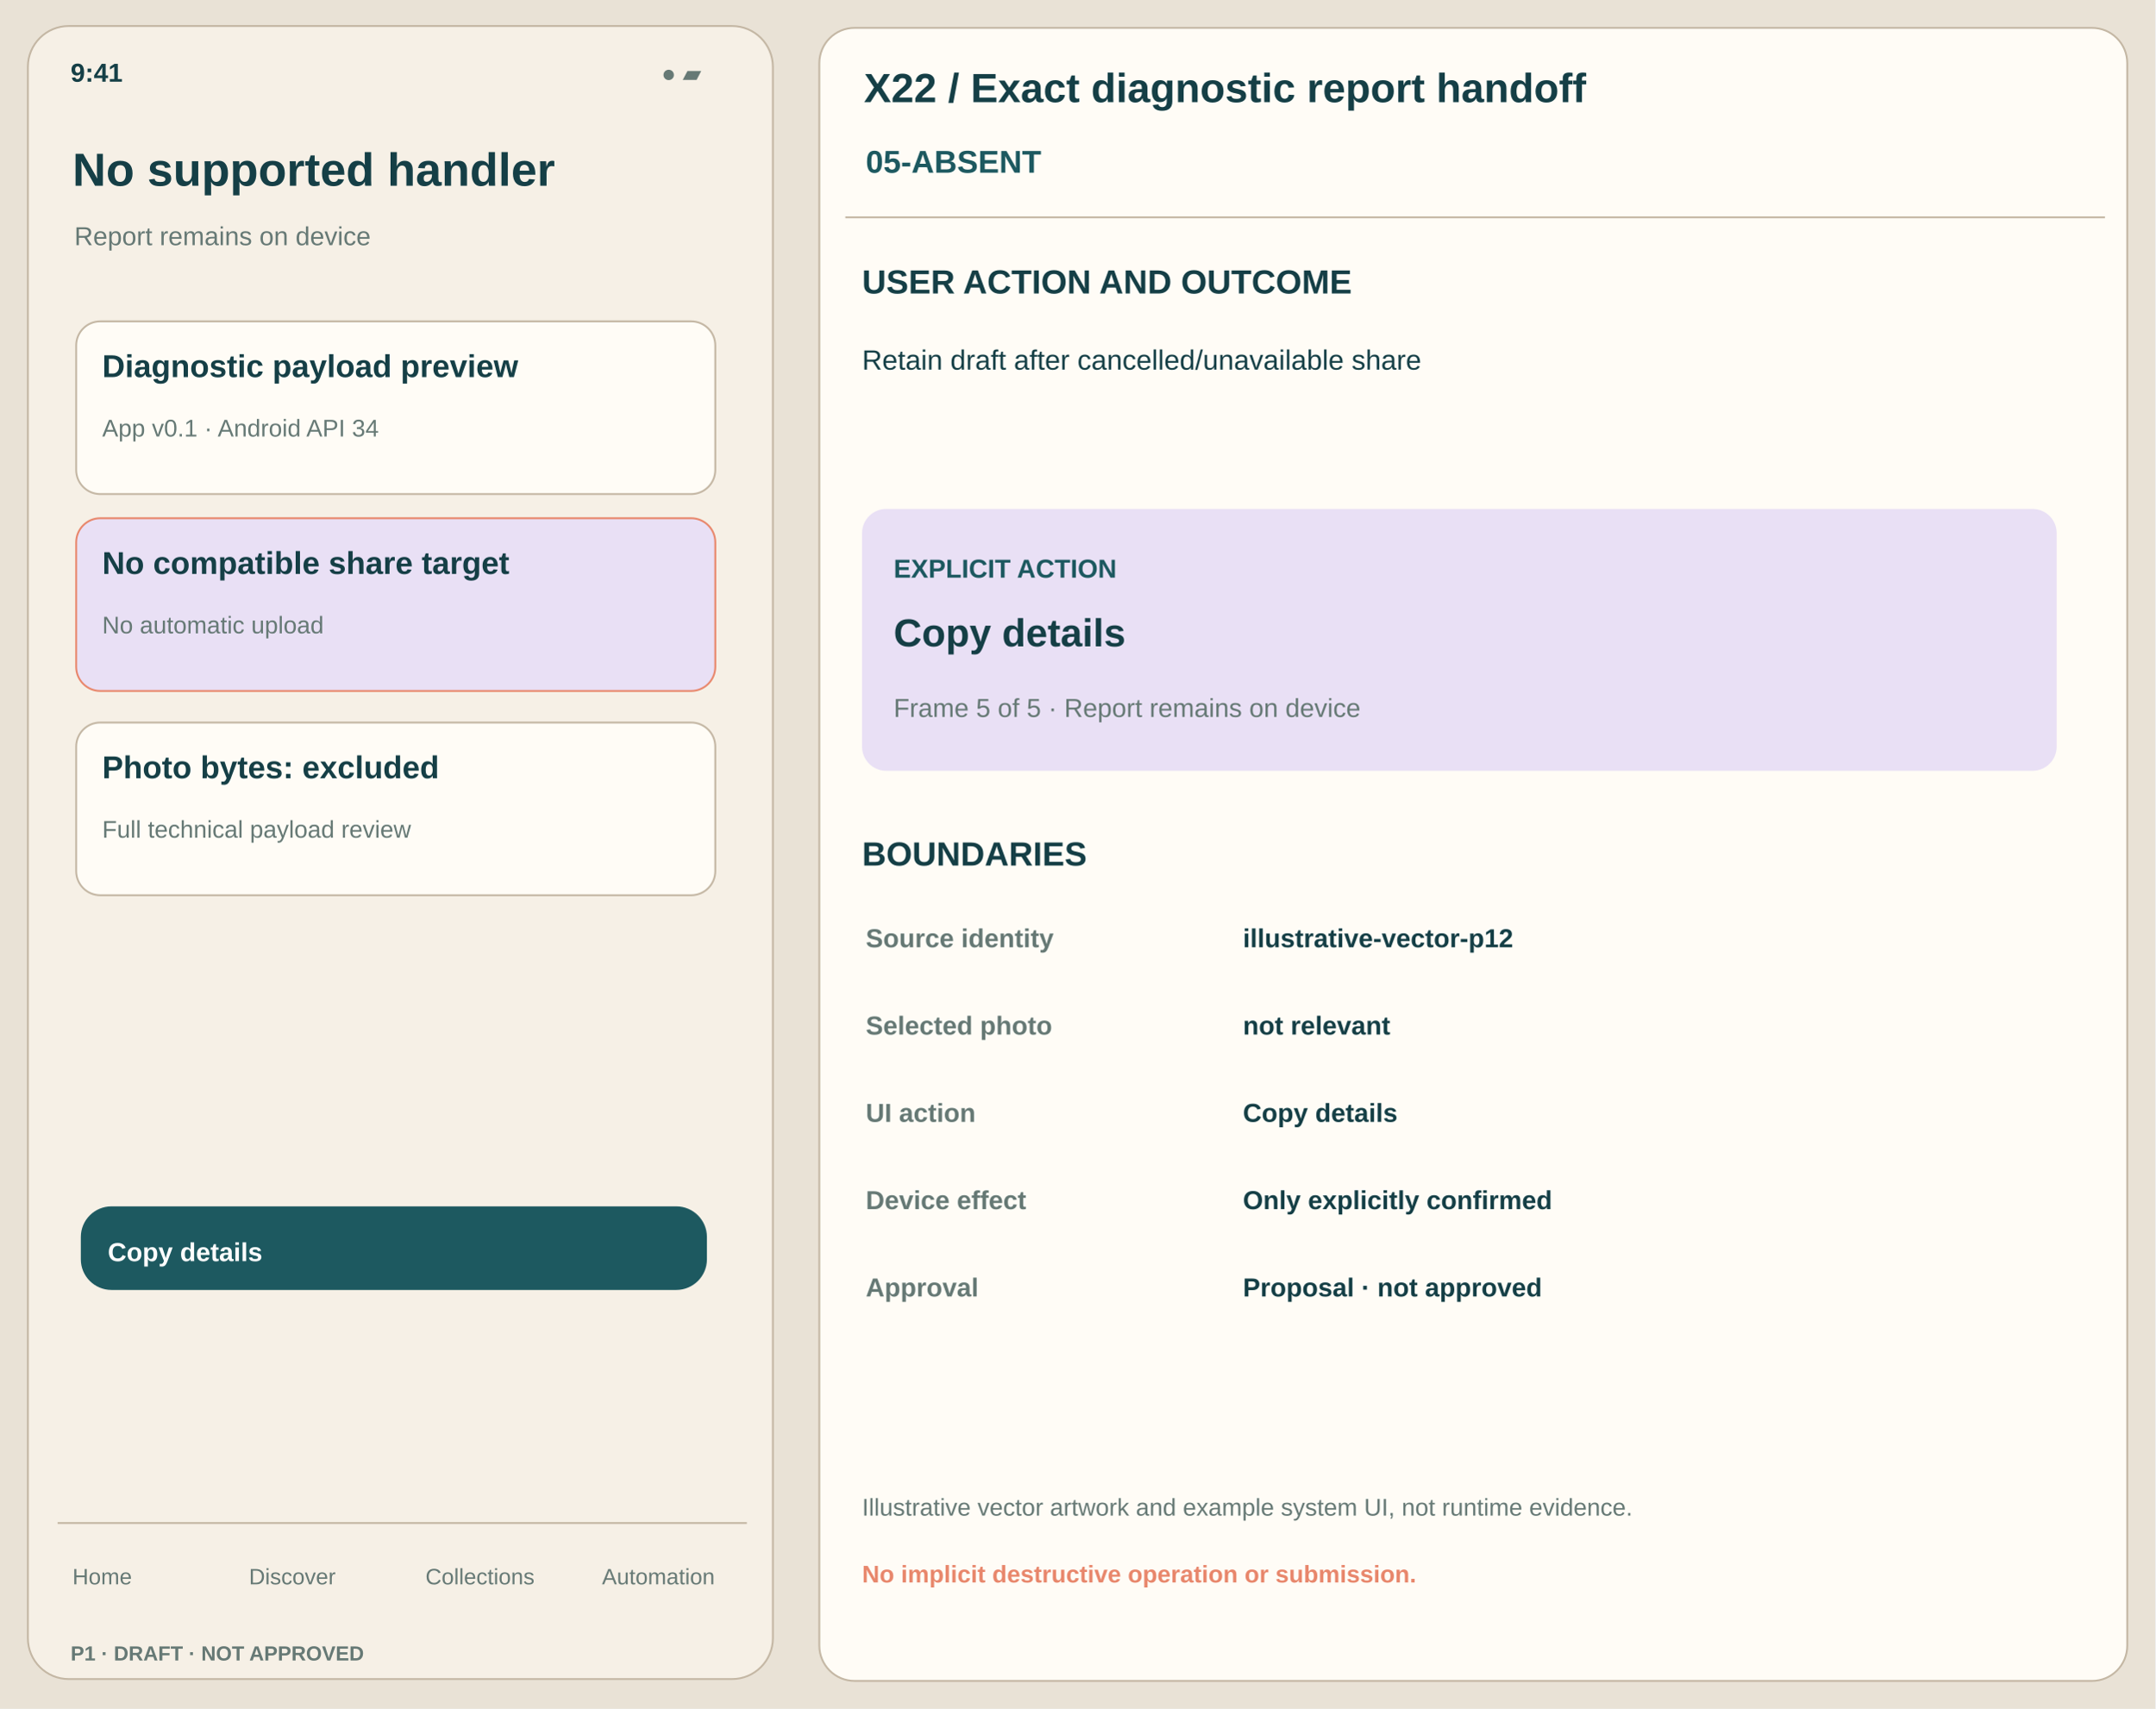
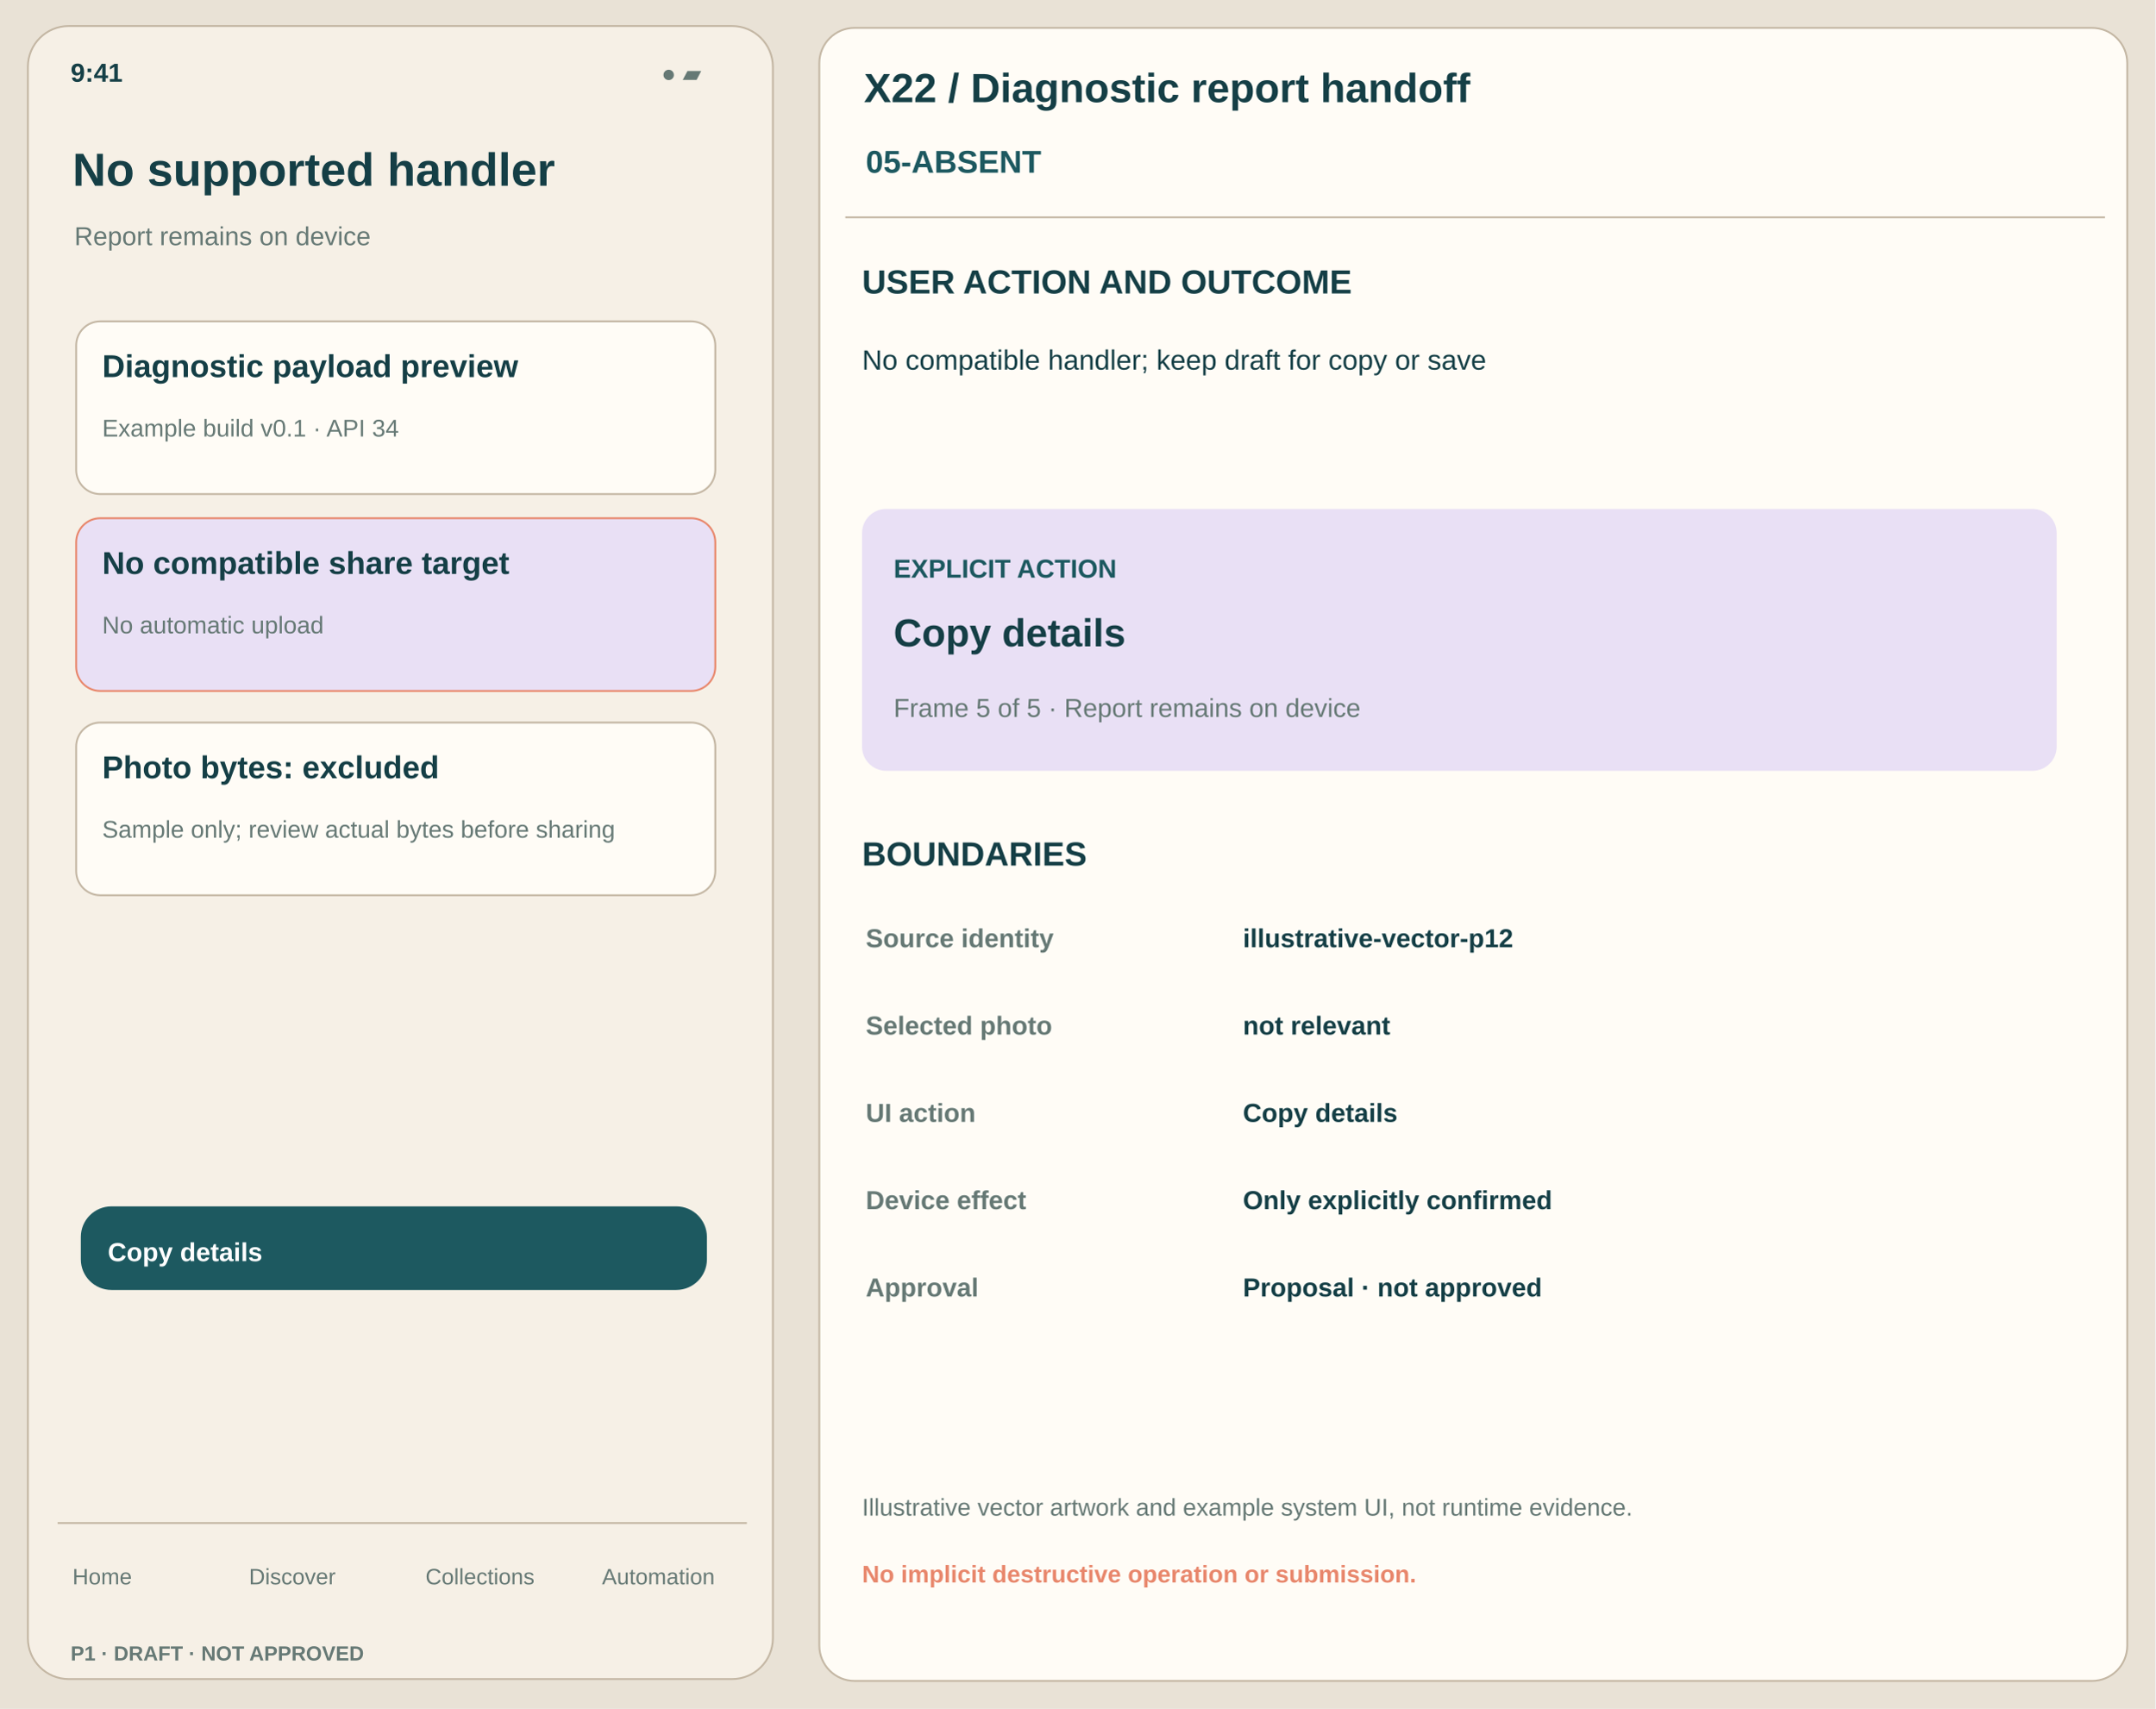
<svg xmlns="http://www.w3.org/2000/svg" width="1160" height="920" viewBox="0 0 1160 920">
  <rect x="0" y="0" width="1160" height="920" rx="0" fill="#E9E2D6" stroke="none" />
  <rect x="15" y="14" width="401" height="890" rx="22" fill="#F6F0E6" stroke="#C4B7A4" />
  <text x="38" y="44" font-family="Arial,Helvetica,sans-serif" font-size="14" font-weight="650" fill="#153F46">9:41</text>
  <text x="356" y="44" font-family="Arial,Helvetica,sans-serif" font-size="13" font-weight="450" fill="#667975">● ▰</text>
  <text x="39" y="100" font-family="Arial,Helvetica,sans-serif" font-size="25" font-weight="750" fill="#153F46">No supported handler</text>
  <text x="40" y="132" font-family="Arial,Helvetica,sans-serif" font-size="14" font-weight="500" fill="#667975">Report remains on device</text>
  <rect x="41" y="173" width="344" height="93" rx="13" fill="#FFFCF6" stroke="#C4B7A4" />
  <text x="55" y="203" font-family="Arial,Helvetica,sans-serif" font-size="17" font-weight="650" fill="#153F46">Diagnostic payload preview</text>
-   <text x="55" y="235" font-family="Arial,Helvetica,sans-serif" font-size="13" font-weight="440" fill="#667975">App v0.1 · Android API 34</text>
+   <text x="55" y="235" font-family="Arial,Helvetica,sans-serif" font-size="13" font-weight="440" fill="#667975">Example build v0.1 · API 34</text>
  <rect x="41" y="279" width="344" height="93" rx="13" fill="#E9E0F5" stroke="#E8876C" />
  <text x="55" y="309" font-family="Arial,Helvetica,sans-serif" font-size="17" font-weight="650" fill="#153F46">No compatible share target</text>
  <text x="55" y="341" font-family="Arial,Helvetica,sans-serif" font-size="13" font-weight="440" fill="#667975">No automatic upload</text>
  <rect x="41" y="389" width="344" height="93" rx="13" fill="#FFFCF6" stroke="#C4B7A4" />
  <text x="55" y="419" font-family="Arial,Helvetica,sans-serif" font-size="17" font-weight="650" fill="#153F46">Photo bytes: excluded</text>
-   <text x="55" y="451" font-family="Arial,Helvetica,sans-serif" font-size="13" font-weight="440" fill="#667975">Full technical payload review</text>
+   <text x="55" y="451" font-family="Arial,Helvetica,sans-serif" font-size="13" font-weight="440" fill="#667975">Sample only; review actual bytes before sharing</text>
  <rect x="44" y="650" width="336" height="44" rx="16" fill="#1D5960" stroke="#1D5960" />
  <text x="58" y="679" font-family="Arial,Helvetica,sans-serif" font-size="14" font-weight="700" fill="white">Copy details</text>
  <path d="M31 820 H402" stroke="#C4B7A4" />
  <text x="39" y="853" font-family="Arial,Helvetica,sans-serif" font-size="12" font-weight="500" fill="#667975">Home</text>
  <text x="134" y="853" font-family="Arial,Helvetica,sans-serif" font-size="12" font-weight="500" fill="#667975">Discover</text>
  <text x="229" y="853" font-family="Arial,Helvetica,sans-serif" font-size="12" font-weight="500" fill="#667975">Collections</text>
  <text x="324" y="853" font-family="Arial,Helvetica,sans-serif" font-size="12" font-weight="500" fill="#667975">Automation</text>
  <text x="38" y="894" font-family="Arial,Helvetica,sans-serif" font-size="11" font-weight="700" fill="#667975">P1 · DRAFT · NOT APPROVED</text>
  <rect x="441" y="15" width="704" height="890" rx="19" fill="#FFFCF6" stroke="#C4B7A4" />
-   <text x="465" y="55" font-family="Arial,Helvetica,sans-serif" font-size="22" font-weight="750" fill="#153F46">X22 / Exact diagnostic report handoff</text>
+   <text x="465" y="55" font-family="Arial,Helvetica,sans-serif" font-size="22" font-weight="750" fill="#153F46">X22 / Diagnostic report handoff</text>
  <text x="466" y="93" font-family="Arial,Helvetica,sans-serif" font-size="17" font-weight="700" fill="#1D5960">05-ABSENT</text>
  <path d="M455 117 H1133" stroke="#C4B7A4" />
  <text x="464" y="158" font-family="Arial,Helvetica,sans-serif" font-size="18" font-weight="700" fill="#153F46">USER ACTION AND OUTCOME</text>
-   <text x="464" y="199" font-family="Arial,Helvetica,sans-serif" font-size="15" font-weight="450" fill="#153F46">Retain draft after cancelled/unavailable share</text>
+   <text x="464" y="199" font-family="Arial,Helvetica,sans-serif" font-size="15" font-weight="450" fill="#153F46">No compatible handler; keep draft for copy or save</text>
  <rect x="464" y="274" width="643" height="141" rx="13" fill="#E9E0F5" stroke="none" />
  <text x="481" y="311" font-family="Arial,Helvetica,sans-serif" font-size="14" font-weight="750" fill="#1D5960">EXPLICIT ACTION</text>
  <text x="481" y="348" font-family="Arial,Helvetica,sans-serif" font-size="21" font-weight="700" fill="#153F46">Copy details</text>
  <text x="481" y="386" font-family="Arial,Helvetica,sans-serif" font-size="14" font-weight="450" fill="#667975">Frame 5 of 5 · Report remains on device</text>
  <text x="464" y="466" font-family="Arial,Helvetica,sans-serif" font-size="18" font-weight="700" fill="#153F46">BOUNDARIES</text>
  <text x="466" y="510" font-family="Arial,Helvetica,sans-serif" font-size="14" font-weight="700" fill="#667975">Source identity</text>
  <text x="669" y="510" font-family="Arial,Helvetica,sans-serif" font-size="14" font-weight="550" fill="#153F46">illustrative-vector-p12</text>
  <text x="466" y="557" font-family="Arial,Helvetica,sans-serif" font-size="14" font-weight="700" fill="#667975">Selected photo</text>
  <text x="669" y="557" font-family="Arial,Helvetica,sans-serif" font-size="14" font-weight="550" fill="#153F46">not relevant</text>
  <text x="466" y="604" font-family="Arial,Helvetica,sans-serif" font-size="14" font-weight="700" fill="#667975">UI action</text>
  <text x="669" y="604" font-family="Arial,Helvetica,sans-serif" font-size="14" font-weight="550" fill="#153F46">Copy details</text>
  <text x="466" y="651" font-family="Arial,Helvetica,sans-serif" font-size="14" font-weight="700" fill="#667975">Device effect</text>
  <text x="669" y="651" font-family="Arial,Helvetica,sans-serif" font-size="14" font-weight="550" fill="#153F46">Only explicitly confirmed</text>
  <text x="466" y="698" font-family="Arial,Helvetica,sans-serif" font-size="14" font-weight="700" fill="#667975">Approval</text>
  <text x="669" y="698" font-family="Arial,Helvetica,sans-serif" font-size="14" font-weight="550" fill="#153F46">Proposal · not approved</text>
  <text x="464" y="816" font-family="Arial,Helvetica,sans-serif" font-size="13" font-weight="450" fill="#667975">Illustrative vector artwork and example system UI, not runtime evidence.</text>
  <text x="464" y="852" font-family="Arial,Helvetica,sans-serif" font-size="13" font-weight="650" fill="#E8876C">No implicit destructive operation or submission.</text>
</svg>
